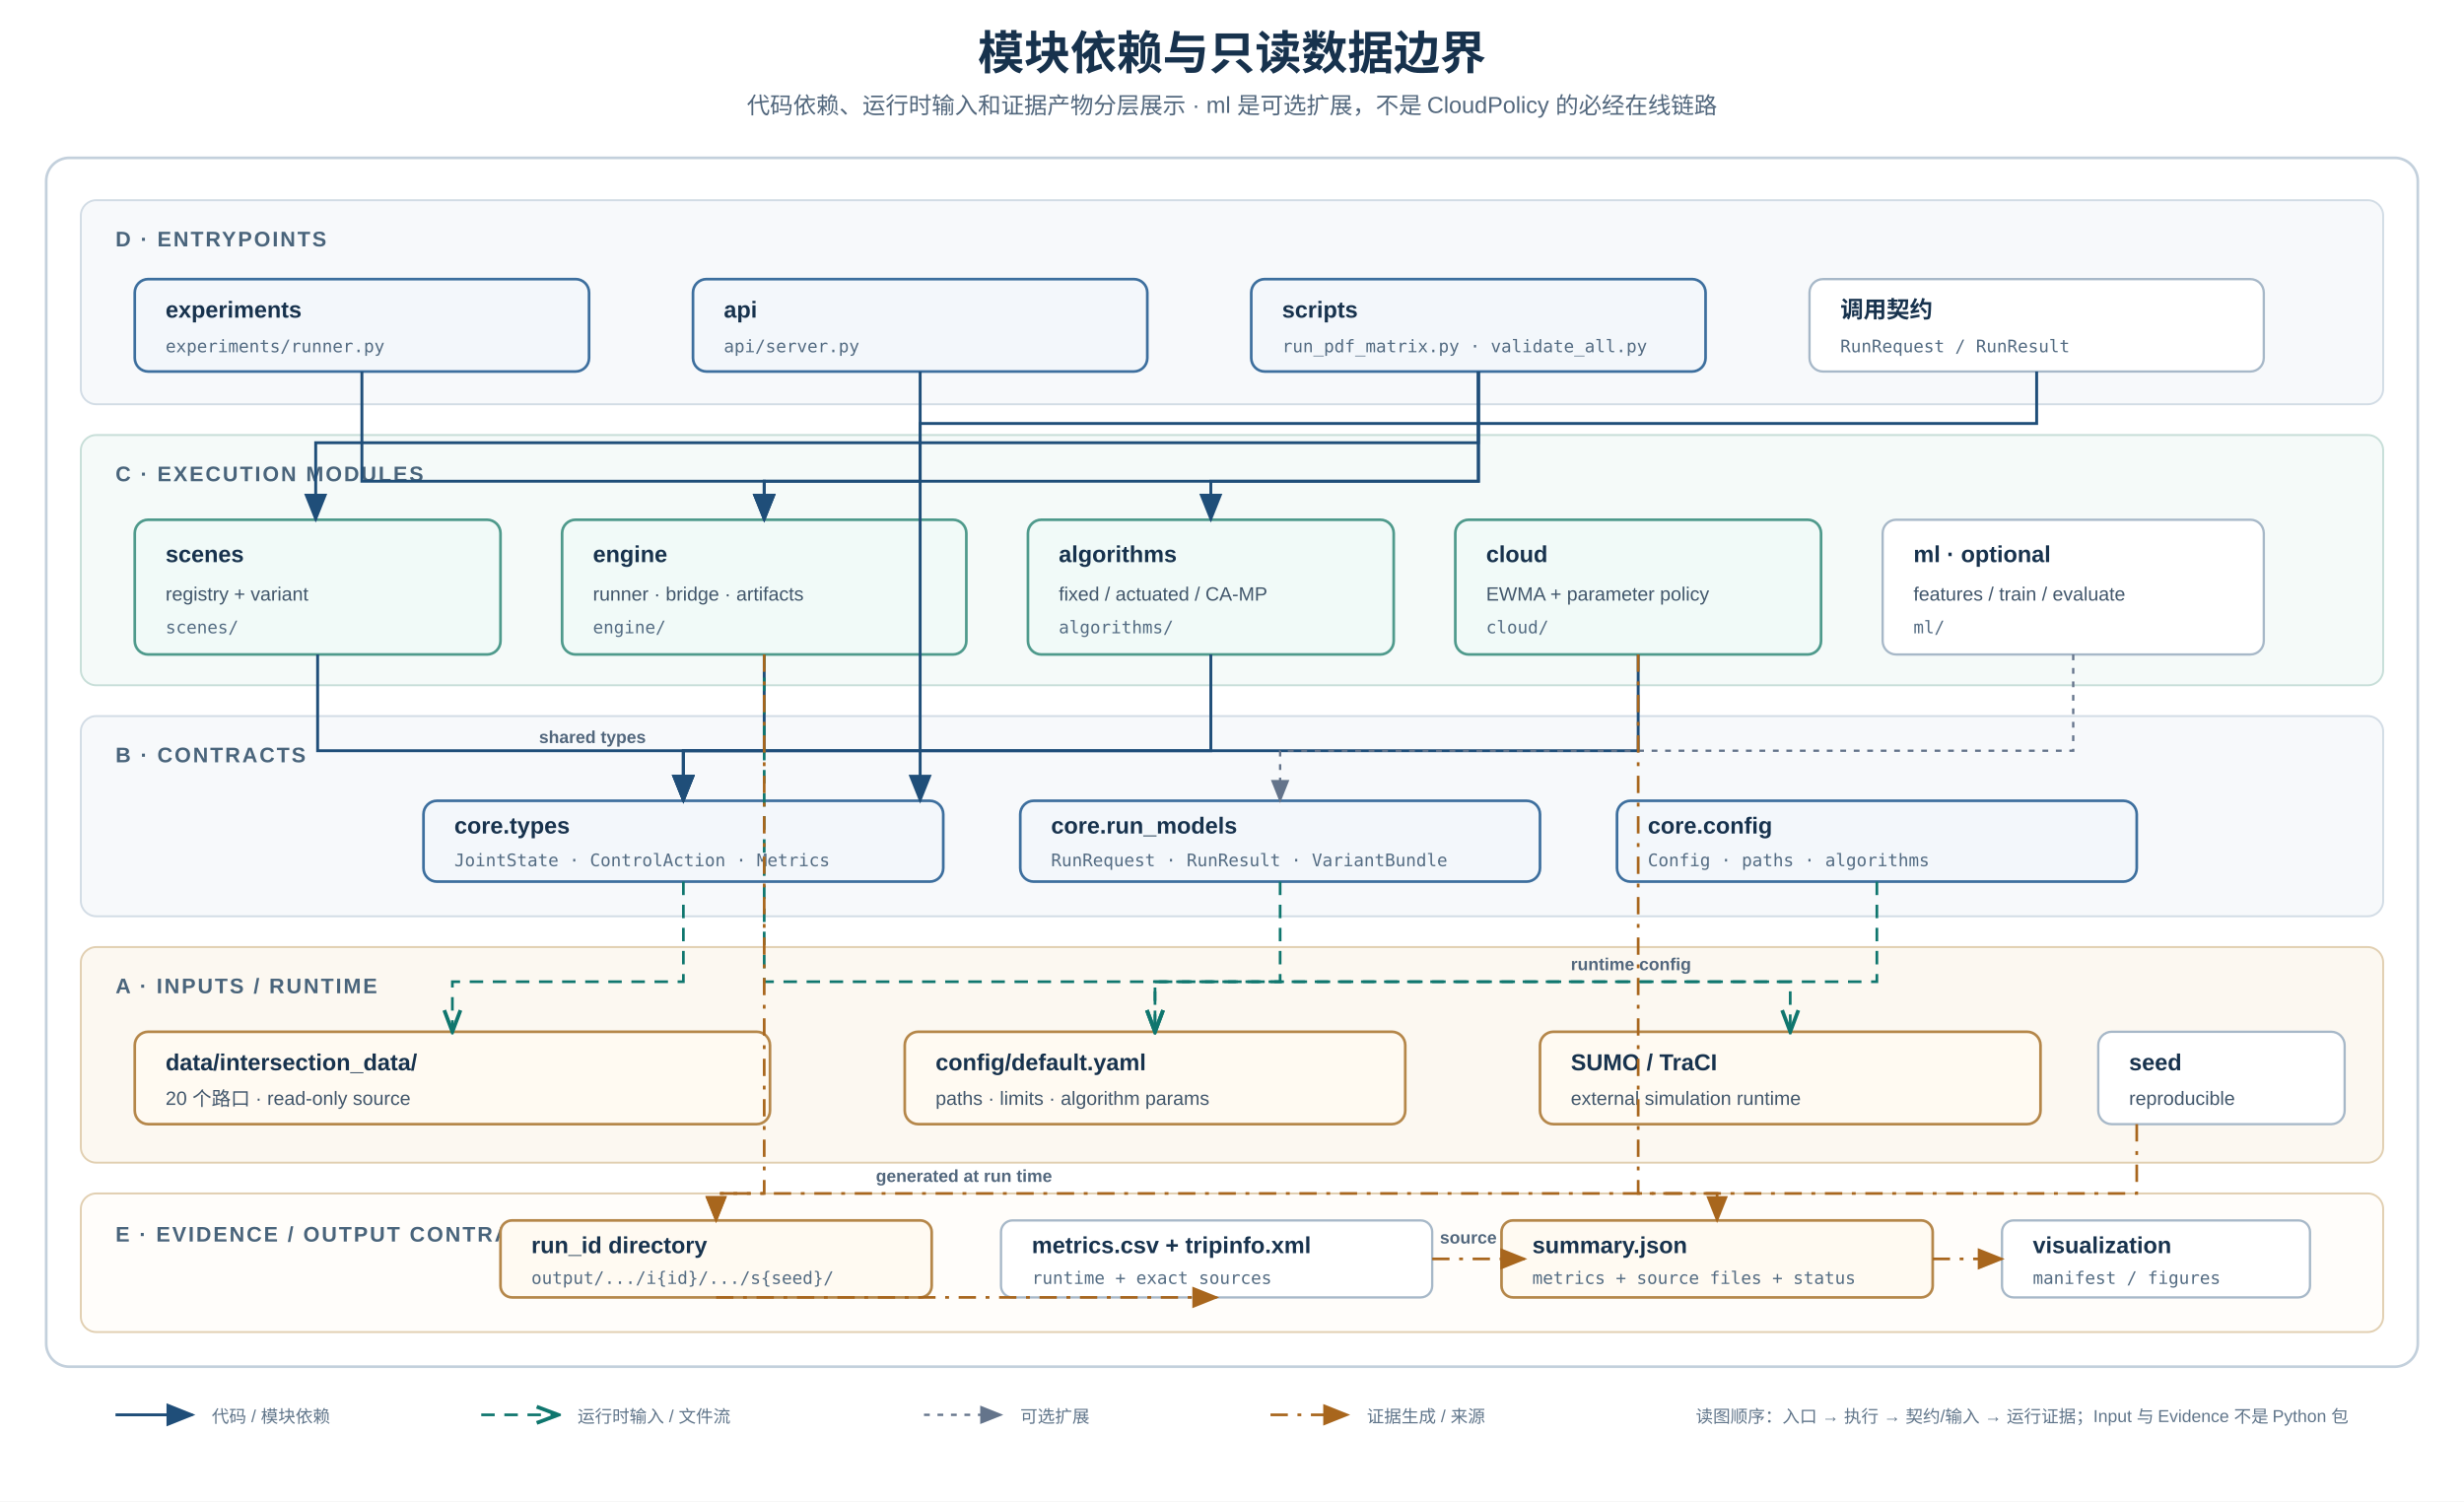
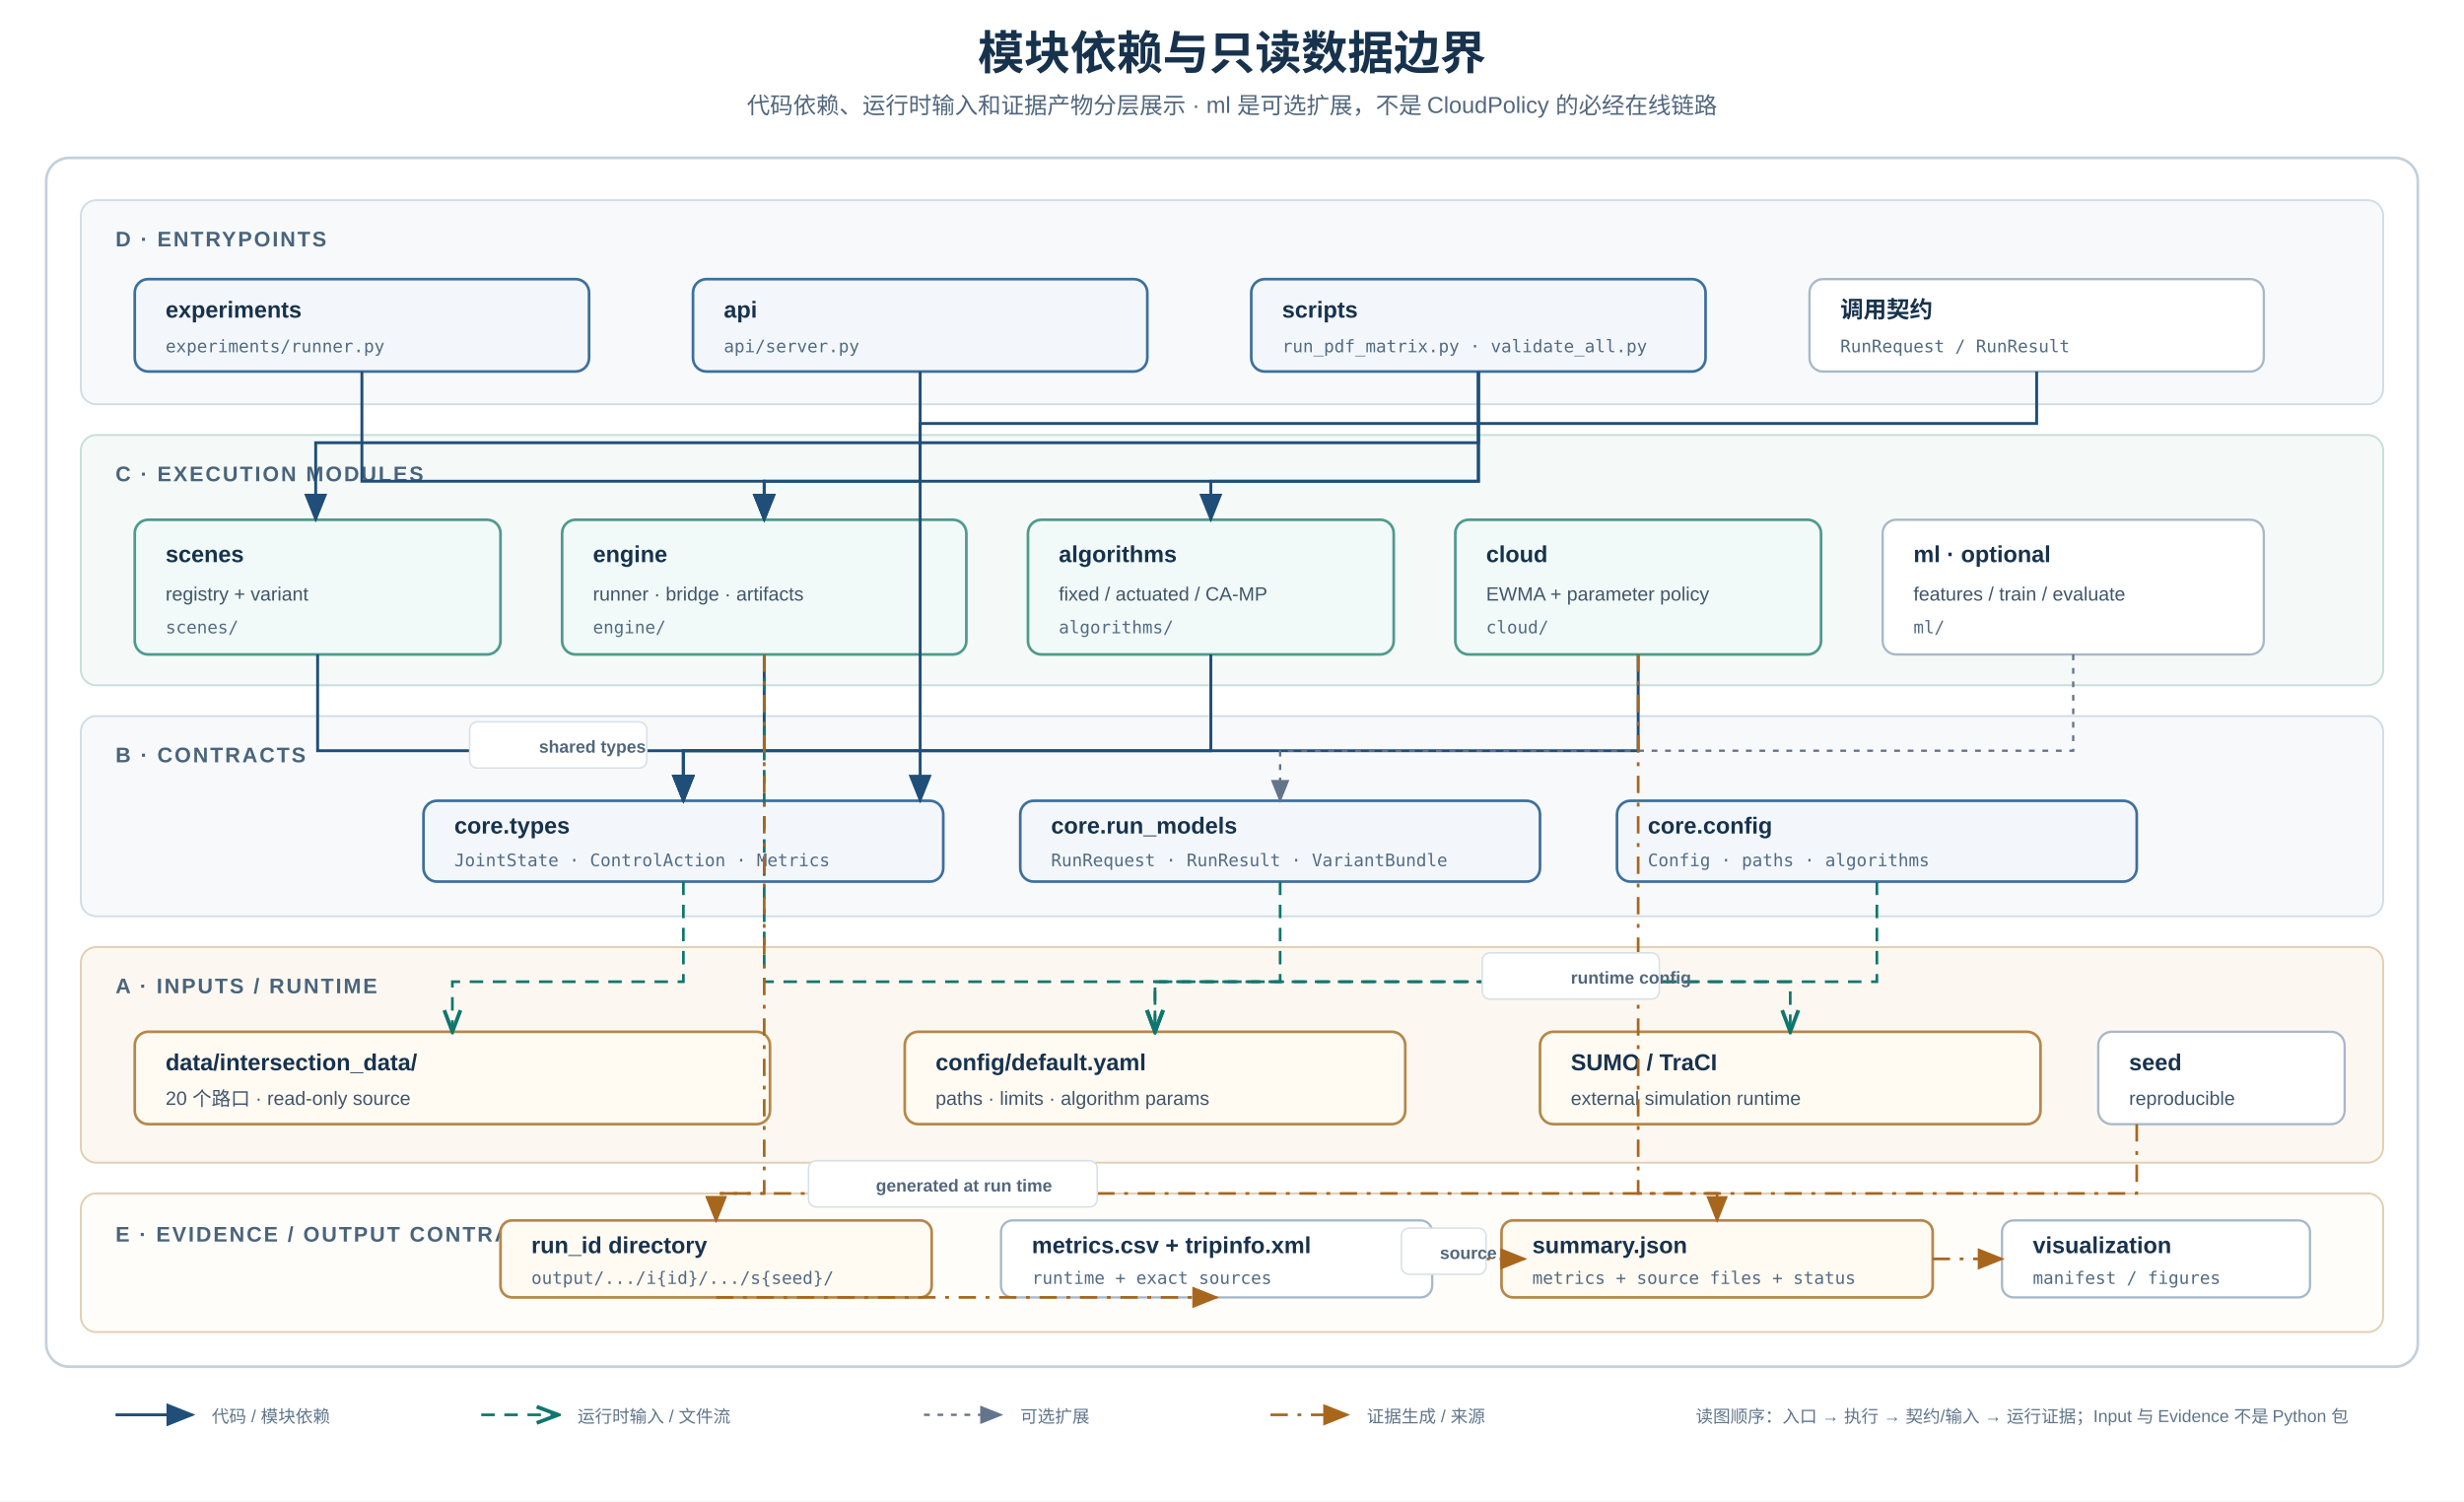
<svg xmlns="http://www.w3.org/2000/svg" viewBox="0 0 1280 780" role="img" aria-labelledby="dependencies-title dependencies-desc">
  <defs>
    <marker id="dep-code" markerWidth="10" markerHeight="8" refX="9" refY="4" orient="auto">
      <path d="M0,0 L10,4 L0,8 Z" fill="#1f4e79" />
    </marker>
    <marker id="dep-runtime" markerWidth="10" markerHeight="8" refX="9" refY="4" orient="auto">
      <path d="M1,1 L9,4 L1,7" fill="none" stroke="#0f766e" stroke-width="1.4" />
    </marker>
    <marker id="dep-evidence" markerWidth="10" markerHeight="8" refX="9" refY="4" orient="auto">
      <path d="M0,0 L10,4 L0,8 Z" fill="#a8661d" />
    </marker>
    <marker id="dep-optional" markerWidth="10" markerHeight="8" refX="9" refY="4" orient="auto">
      <path d="M0,0 L10,4 L0,8 Z" fill="#64748b" />
    </marker>
  </defs>
  <style>
    .title { font-family: Arial, "Noto Sans CJK SC", "Microsoft YaHei", sans-serif; font-size: 24px; font-weight: 700; fill: #17324d; }
    .subtitle { font-family: Arial, "Noto Sans CJK SC", "Microsoft YaHei", sans-serif; font-size: 12px; fill: #52677d; }
    .layer { font-family: Arial, "Noto Sans CJK SC", "Microsoft YaHei", sans-serif; font-size: 11px; font-weight: 700; letter-spacing: 1px; fill: #49647b; }
    .node-title { font-family: Arial, "Noto Sans CJK SC", "Microsoft YaHei", sans-serif; font-size: 12px; font-weight: 700; fill: #17324d; }
    .node-text { font-family: Arial, "Noto Sans CJK SC", "Microsoft YaHei", sans-serif; font-size: 10px; fill: #41566b; }
    .code { font-family: "Cascadia Mono", Consolas, monospace; font-size: 9px; fill: #536b82; }
    .small { font-family: Arial, "Noto Sans CJK SC", "Microsoft YaHei", sans-serif; font-size: 10px; fill: #60758a; }
    .tiny { font-family: Arial, "Noto Sans CJK SC", "Microsoft YaHei", sans-serif; font-size: 9px; fill: #60758a; }
    .layer-bg-a { fill: #f7f9fb; stroke: #d2dce5; stroke-width: 1; }
    .layer-bg-b { fill: #f5faf9; stroke: #c7ded8; stroke-width: 1; }
    .layer-bg-c { fill: #fcf8f1; stroke: #e1cfb1; stroke-width: 1; }
    .node { fill: #ffffff; stroke: #a7b8c8; stroke-width: 1.2; }
    .node-blue { fill: #f3f7fb; stroke: #3d6f9e; stroke-width: 1.4; }
    .node-teal { fill: #f1faf8; stroke: #4f9a8c; stroke-width: 1.4; }
    .node-amber { fill: #fffaf2; stroke: #b5874a; stroke-width: 1.4; }
    .code-line { fill: none; stroke: #1f4e79; stroke-width: 1.5; marker-end: url(#dep-code); }
    .runtime-line { fill: none; stroke: #0f766e; stroke-width: 1.4; stroke-dasharray: 7 5; marker-end: url(#dep-runtime); }
    .evidence-line { fill: none; stroke: #a8661d; stroke-width: 1.4; stroke-dasharray: 9 5 2 5; marker-end: url(#dep-evidence); }
    .optional-line { fill: none; stroke: #64748b; stroke-width: 1.2; stroke-dasharray: 3 4; marker-end: url(#dep-optional); }
    .label { font-family: Arial, "Noto Sans CJK SC", "Microsoft YaHei", sans-serif; font-size: 9px; font-weight: 700; fill: #52677d; }
+     .label-bg { fill: #ffffff; stroke: #d7e0e7; stroke-width: 0.8; }
  </style>
  <rect width="1280" height="780" fill="#ffffff" />
  <text x="640" y="36" text-anchor="middle" class="title">模块依赖与只读数据边界</text>
  <text x="640" y="59" text-anchor="middle" class="subtitle">代码依赖、运行时输入和证据产物分层展示 · ml 是可选扩展，不是 CloudPolicy 的必经在线链路</text>
  <rect x="24" y="82" width="1232" height="628" rx="12" fill="#ffffff" stroke="#c3d0dc" stroke-width="1.4" />
  <g id="entrypoints">
    <rect x="42" y="104" width="1196" height="106" rx="8" class="layer-bg-a" />
    <text x="60" y="128" class="layer">D · ENTRYPOINTS</text>
    <rect x="70" y="145" width="236" height="48" rx="7" class="node-blue" />
    <text x="86" y="165" class="node-title">experiments</text>
    <text x="86" y="183" class="code">experiments/runner.py</text>
    <rect x="360" y="145" width="236" height="48" rx="7" class="node-blue" />
    <text x="376" y="165" class="node-title">api</text>
    <text x="376" y="183" class="code">api/server.py</text>
    <rect x="650" y="145" width="236" height="48" rx="7" class="node-blue" />
    <text x="666" y="165" class="node-title">scripts</text>
    <text x="666" y="183" class="code">run_pdf_matrix.py · validate_all.py</text>
    <rect x="940" y="145" width="236" height="48" rx="7" class="node" />
    <text x="956" y="165" class="node-title">调用契约</text>
    <text x="956" y="183" class="code">RunRequest / RunResult</text>
  </g>
  <g id="execution">
    <rect x="42" y="226" width="1196" height="130" rx="8" class="layer-bg-b" />
    <text x="60" y="250" class="layer">C · EXECUTION MODULES</text>
    <rect x="70" y="270" width="190" height="70" rx="7" class="node-teal" />
    <text x="86" y="292" class="node-title">scenes</text>
    <text x="86" y="312" class="node-text">registry + variant</text>
    <text x="86" y="329" class="code">scenes/</text>
    <rect x="292" y="270" width="210" height="70" rx="7" class="node-teal" />
    <text x="308" y="292" class="node-title">engine</text>
    <text x="308" y="312" class="node-text">runner · bridge · artifacts</text>
    <text x="308" y="329" class="code">engine/</text>
    <rect x="534" y="270" width="190" height="70" rx="7" class="node-teal" />
    <text x="550" y="292" class="node-title">algorithms</text>
    <text x="550" y="312" class="node-text">fixed / actuated / CA-MP</text>
    <text x="550" y="329" class="code">algorithms/</text>
    <rect x="756" y="270" width="190" height="70" rx="7" class="node-teal" />
    <text x="772" y="292" class="node-title">cloud</text>
    <text x="772" y="312" class="node-text">EWMA + parameter policy</text>
    <text x="772" y="329" class="code">cloud/</text>
    <rect x="978" y="270" width="198" height="70" rx="7" class="node" />
    <text x="994" y="292" class="node-title">ml · optional</text>
    <text x="994" y="312" class="node-text">features / train / evaluate</text>
    <text x="994" y="329" class="code">ml/</text>
  </g>
  <g id="contracts">
    <rect x="42" y="372" width="1196" height="104" rx="8" class="layer-bg-a" />
    <text x="60" y="396" class="layer">B · CONTRACTS</text>
    <rect x="220" y="416" width="270" height="42" rx="7" class="node-blue" />
    <text x="236" y="433" class="node-title">core.types</text>
    <text x="236" y="450" class="code">JointState · ControlAction · Metrics</text>
    <rect x="530" y="416" width="270" height="42" rx="7" class="node-blue" />
    <text x="546" y="433" class="node-title">core.run_models</text>
    <text x="546" y="450" class="code">RunRequest · RunResult · VariantBundle</text>
    <rect x="840" y="416" width="270" height="42" rx="7" class="node-blue" />
    <text x="856" y="433" class="node-title">core.config</text>
    <text x="856" y="450" class="code">Config · paths · algorithms</text>
  </g>
  <g id="input-boundary">
    <rect x="42" y="492" width="1196" height="112" rx="8" class="layer-bg-c" />
    <text x="60" y="516" class="layer">A · INPUTS / RUNTIME</text>
    <rect x="70" y="536" width="330" height="48" rx="7" class="node-amber" />
    <text x="86" y="556" class="node-title">data/intersection_data/</text>
    <text x="86" y="574" class="node-text">20 个路口 · read-only source</text>
    <rect x="470" y="536" width="260" height="48" rx="7" class="node-amber" />
    <text x="486" y="556" class="node-title">config/default.yaml</text>
    <text x="486" y="574" class="node-text">paths · limits · algorithm params</text>
    <rect x="800" y="536" width="260" height="48" rx="7" class="node-amber" />
    <text x="816" y="556" class="node-title">SUMO / TraCI</text>
    <text x="816" y="574" class="node-text">external simulation runtime</text>
    <rect x="1090" y="536" width="128" height="48" rx="7" class="node" />
    <text x="1106" y="556" class="node-title">seed</text>
    <text x="1106" y="574" class="node-text">reproducible</text>
  </g>
  <g id="evidence">
    <rect x="42" y="620" width="1196" height="72" rx="8" fill="#fffdfa" stroke="#e1cfb1" stroke-width="1" />
    <text x="60" y="645" class="layer">E · EVIDENCE / OUTPUT CONTRACT</text>
    <rect x="260" y="634" width="224" height="40" rx="6" class="node-amber" />
    <text x="276" y="651" class="node-title">run_id directory</text>
    <text x="276" y="667" class="code">output/.../i{id}/.../s{seed}/</text>
    <rect x="520" y="634" width="224" height="40" rx="6" class="node" />
    <text x="536" y="651" class="node-title">metrics.csv + tripinfo.xml</text>
    <text x="536" y="667" class="code">runtime + exact sources</text>
    <rect x="780" y="634" width="224" height="40" rx="6" class="node-amber" />
    <text x="796" y="651" class="node-title">summary.json</text>
    <text x="796" y="667" class="code">metrics + source files + status</text>
    <rect x="1040" y="634" width="160" height="40" rx="6" class="node" />
    <text x="1056" y="651" class="node-title">visualization</text>
    <text x="1056" y="667" class="code">manifest / figures</text>
  </g>
  <g id="dependency-lines">
    <path d="M188,193 V250 H397 V270" class="code-line" />
    <path d="M478,193 V250 H397 V270" class="code-line" />
    <path d="M768,193 V230 H164 V270" class="code-line" />
    <path d="M768,193 V250 H397 V270" class="code-line" />
    <path d="M768,193 V250 H629 V270" class="code-line" />
    <path d="M1058,193 V220 H478 V416" class="code-line" />
    <path d="M165,340 V390 H355 V416" class="code-line" />
    <path d="M397,340 V390 H355 V416" class="code-line" />
    <path d="M629,340 V390 H355 V416" class="code-line" />
    <path d="M851,340 V390 H355 V416" class="code-line" />
    <path d="M1077,340 V390 H665 V416" class="optional-line" />
    <path d="M355,458 V510 H235 V536" class="runtime-line" />
    <path d="M665,458 V510 H600 V536" class="runtime-line" />
    <path d="M975,458 V510 H600 V536" class="runtime-line" />
    <path d="M397,340 V510 H930 V536" class="runtime-line" />
    <path d="M1110,584 V620 H372 V634" class="evidence-line" />
    <path d="M397,340 V620 H372 V634" class="evidence-line" />
    <path d="M372,674 H632" class="evidence-line" />
    <path d="M744,654 H792" class="evidence-line" />
    <path d="M1004,654 H1040" class="evidence-line" />
    <path d="M851,340 V620 H892 V634" class="evidence-line" />
-     <text x="280" y="386" class="label">shared types</text>
-     <text x="816" y="504" class="label">runtime config</text>
-     <text x="455" y="614" class="label">generated at run time</text>
-     <text x="748" y="646" class="label">source</text>
+     <rect x="244" y="375" width="92" height="24" rx="4" class="label-bg" />
+     <text x="280" y="391" class="label">shared types</text>
+     <rect x="770" y="495" width="92" height="24" rx="4" class="label-bg" />
+     <text x="816" y="511" class="label">runtime config</text>
+     <rect x="420" y="603" width="150" height="24" rx="4" class="label-bg" />
+     <text x="455" y="619" class="label">generated at run time</text>
+     <rect x="728" y="638" width="44" height="24" rx="4" class="label-bg" />
+     <text x="748" y="654" class="label">source</text>
  </g>
  <g id="legend">
    <line x1="60" y1="735" x2="100" y2="735" class="code-line" />
    <text x="110" y="739" class="tiny">代码 / 模块依赖</text>
    <line x1="250" y1="735" x2="290" y2="735" class="runtime-line" />
    <text x="300" y="739" class="tiny">运行时输入 / 文件流</text>
    <line x1="480" y1="735" x2="520" y2="735" class="optional-line" />
    <text x="530" y="739" class="tiny">可选扩展</text>
    <line x1="660" y1="735" x2="700" y2="735" class="evidence-line" />
    <text x="710" y="739" class="tiny">证据生成 / 来源</text>
    <text x="1220" y="739" text-anchor="end" class="tiny">读图顺序：入口 → 执行 → 契约/输入 → 运行证据；Input 与 Evidence 不是 Python 包</text>
  </g>
</svg>
